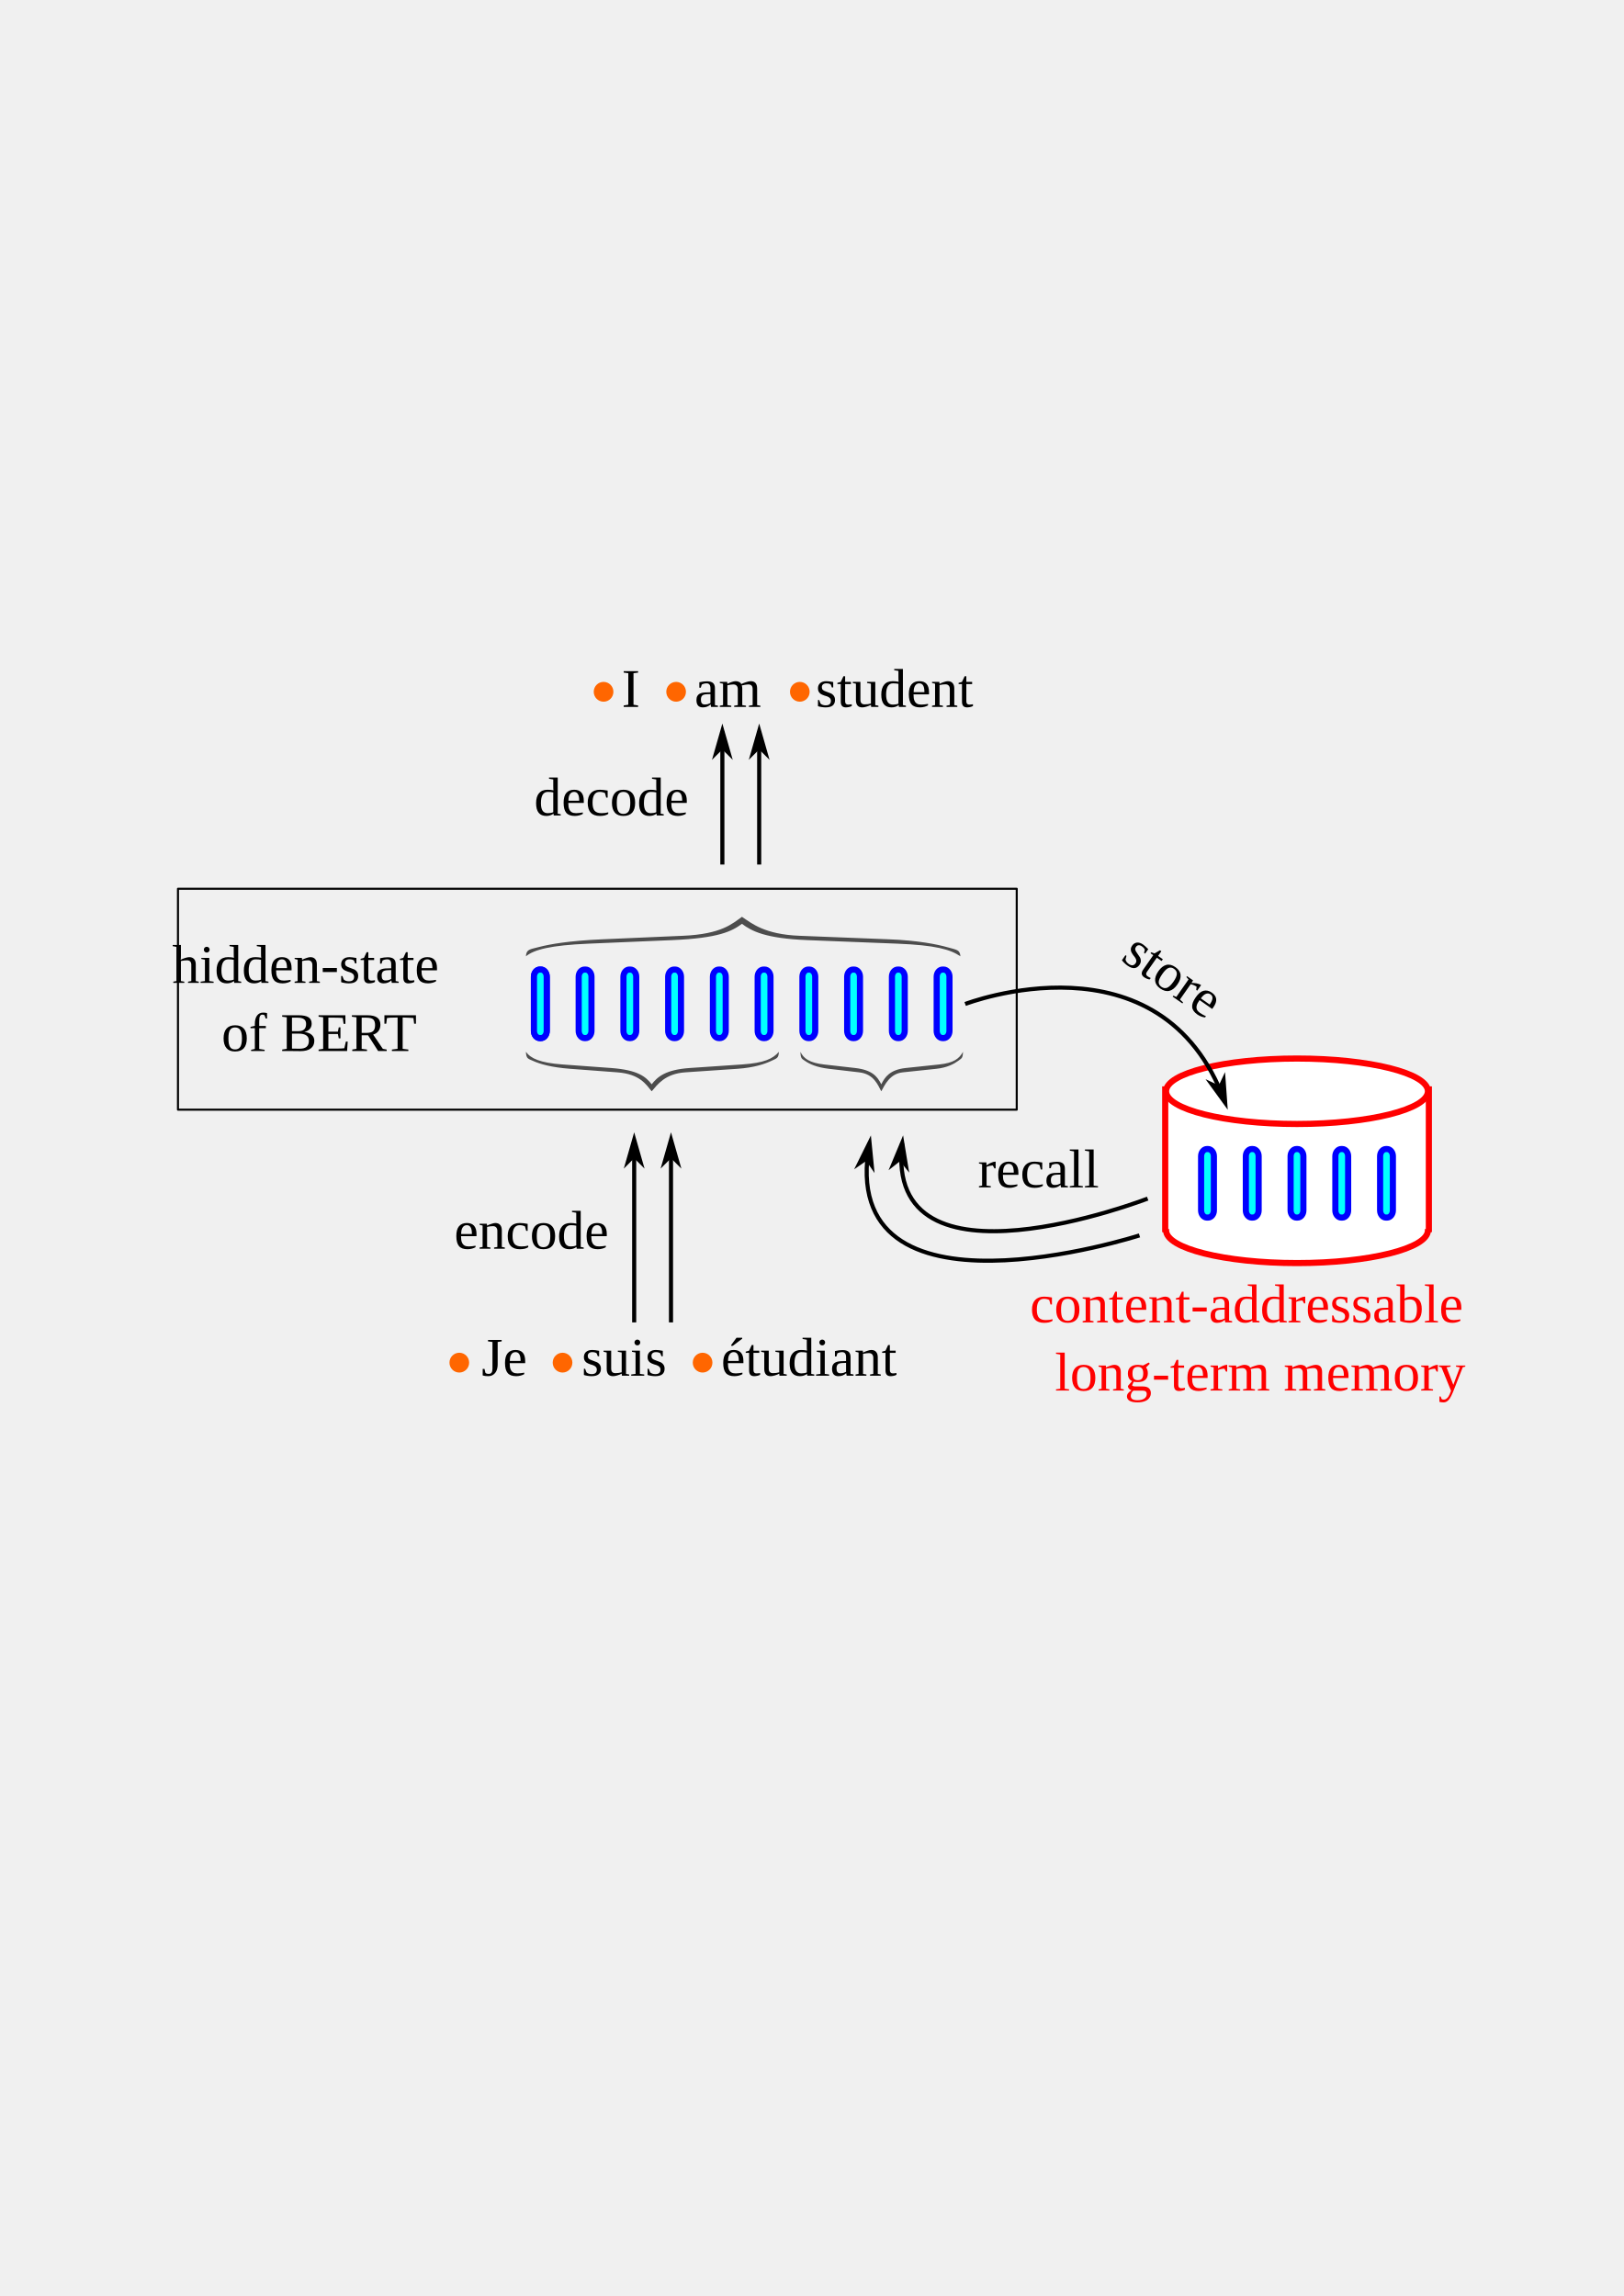
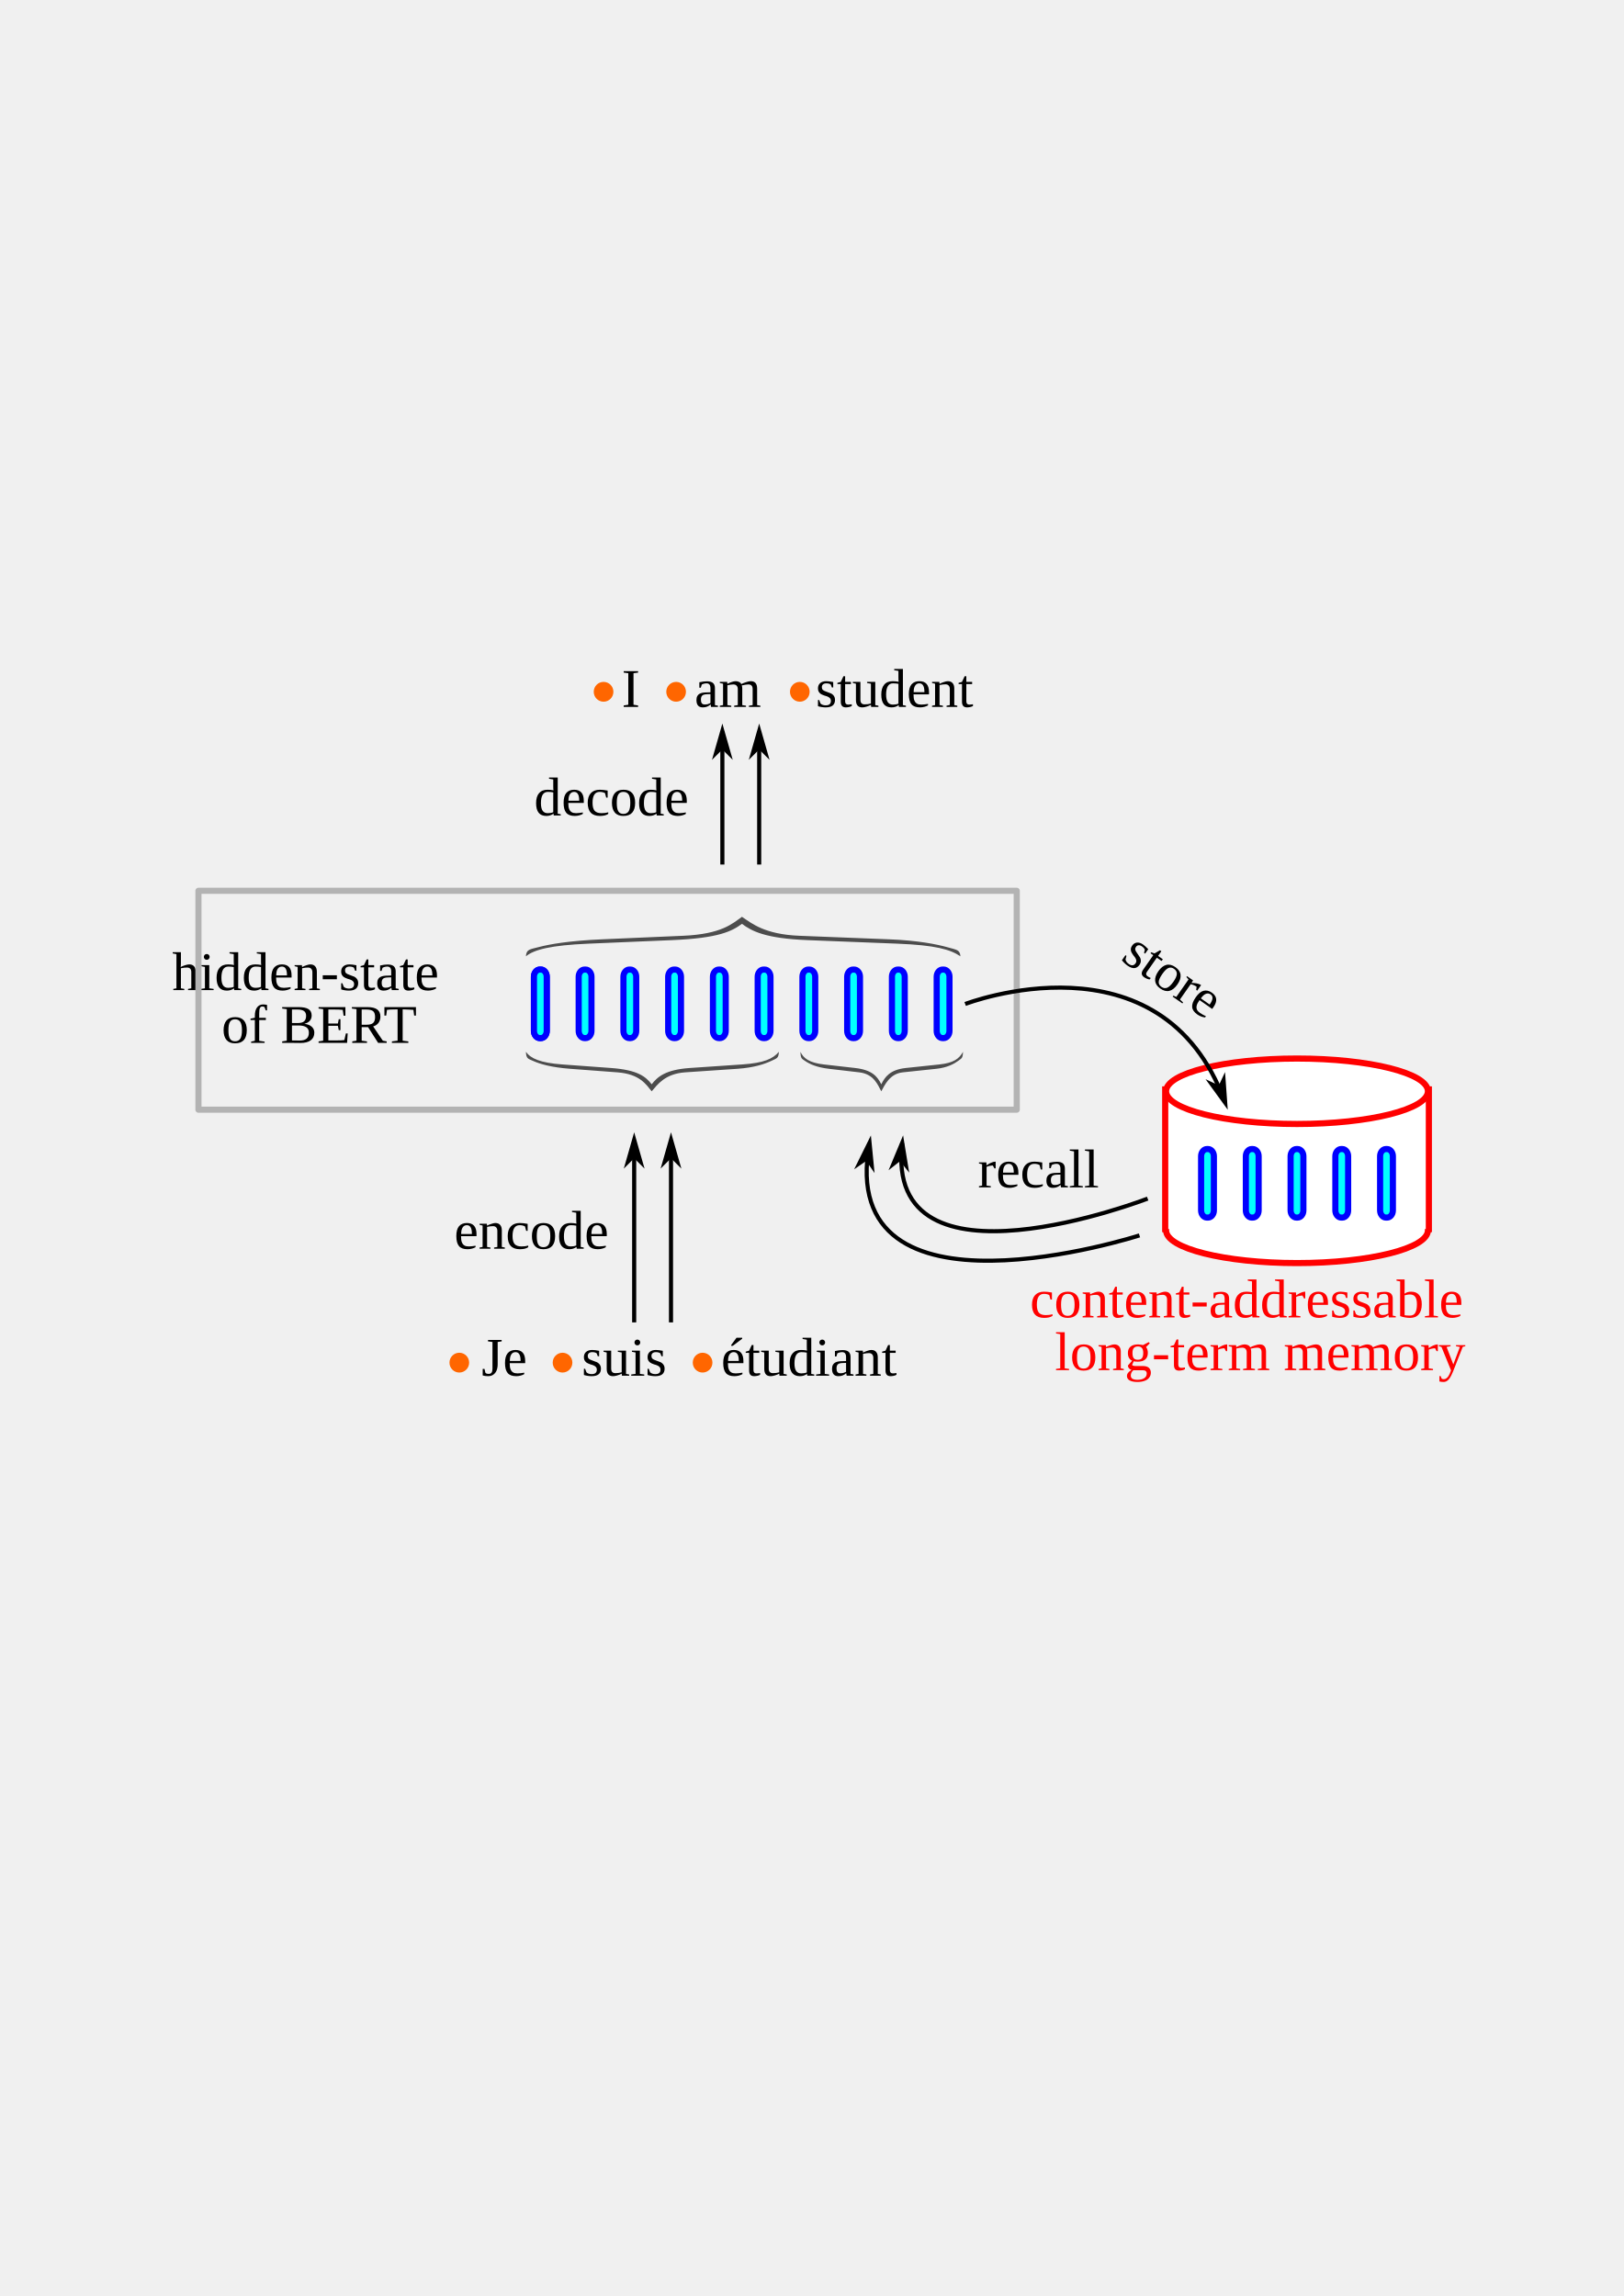
<svg xmlns="http://www.w3.org/2000/svg" xmlns:xlink="http://www.w3.org/1999/xlink" width="210mm" height="297mm" viewBox="0 0 210 297" version="1.1" id="svg8">
  <defs id="defs2">
    <marker orient="auto" refY="0" refX="0" id="Arrow2Send" style="overflow:visible">
      <path id="path3909" style="fill-rule:evenodd;stroke-width:0.625;stroke-linejoin:round" d="M 8.719,4.034 -2.207,0.016 8.719,-4.002 c -1.745,2.372 -1.735,5.617 -6e-7,8.035 z" transform="matrix(-0.3,0,0,-0.3,0.69,0)" />
    </marker>
    <marker orient="auto" refY="0" refX="0" id="Arrow1Lend" style="overflow:visible">
      <path id="path3879" d="M 0,0 5,-5 -12.5,0 5,5 0,0 z" style="fill-rule:evenodd;stroke:#000000;stroke-width:1pt" transform="matrix(-0.8,0,0,-0.8,-10,0)" />
    </marker>
    <marker orient="auto" refY="0" refX="0" id="Arrow2Lend" style="overflow:visible">
      <path id="path3897" style="fill-rule:evenodd;stroke-width:0.625;stroke-linejoin:round" d="M 8.719,4.034 -2.207,0.016 8.719,-4.002 c -1.745,2.372 -1.735,5.617 -6e-7,8.035 z" transform="matrix(-1.1,0,0,-1.1,-1.1,0)" />
    </marker>
    <marker orient="auto" refY="0" refX="0" id="Arrow2Mend" style="overflow:visible">
      <path id="path3903" style="fill-rule:evenodd;stroke-width:0.625;stroke-linejoin:round" d="M 8.719,4.034 -2.207,0.016 8.719,-4.002 c -1.745,2.372 -1.735,5.617 -6e-7,8.035 z" transform="scale(-0.6,-0.6)" />
    </marker>
    <marker orient="auto" refY="0" refX="0" id="Arrow1Mend" style="overflow:visible">
      <path id="path3885" d="M 0,0 5,-5 -12.5,0 5,5 0,0 z" style="fill-rule:evenodd;stroke:#000000;stroke-width:1pt" transform="matrix(-0.4,0,0,-0.4,-4,0)" />
    </marker>
    <marker orient="auto" refY="0" refX="0" id="Arrow2Lend-2" style="overflow:visible">
      <path id="path3897-9" style="fill-rule:evenodd;stroke-width:0.625;stroke-linejoin:round" d="M 8.719,4.034 -2.207,0.016 8.719,-4.002 c -1.745,2.372 -1.735,5.617 -6e-7,8.035 z" transform="matrix(-1.1,0,0,-1.1,-1.1,0)" />
    </marker>
    <marker orient="auto" refY="0" refX="0" id="Arrow2Lend-1" style="overflow:visible">
      <path id="path3897-94" style="fill-rule:evenodd;stroke-width:0.625;stroke-linejoin:round" d="M 8.719,4.034 -2.207,0.016 8.719,-4.002 c -1.745,2.372 -1.735,5.617 -6e-7,8.035 z" transform="matrix(-1.1,0,0,-1.1,-1.1,0)" />
    </marker>
    <marker orient="auto" refY="0" refX="0" id="Arrow2Lend-8" style="overflow:visible">
      <path id="path3897-4" style="fill-rule:evenodd;stroke-width:0.625;stroke-linejoin:round" d="M 8.719,4.034 -2.207,0.016 8.719,-4.002 c -1.745,2.372 -1.735,5.617 -6e-7,8.035 z" transform="matrix(-1.1,0,0,-1.1,-1.1,0)" />
    </marker>
    <marker orient="auto" refY="0" refX="0" id="Arrow2Lend-0" style="overflow:visible">
      <path id="path3897-3" style="fill-rule:evenodd;stroke-width:0.625;stroke-linejoin:round" d="M 8.719,4.034 -2.207,0.016 8.719,-4.002 c -1.745,2.372 -1.735,5.617 -6e-7,8.035 z" transform="matrix(-1.1,0,0,-1.1,-1.1,0)" />
    </marker>
    <marker orient="auto" refY="0" refX="0" id="Arrow2Lend-10" style="overflow:visible">
      <path id="path3897-6" style="fill-rule:evenodd;stroke-width:0.625;stroke-linejoin:round" d="M 8.719,4.034 -2.207,0.016 8.719,-4.002 c -1.745,2.372 -1.735,5.617 -6e-7,8.035 z" transform="matrix(-1.1,0,0,-1.1,-1.1,0)" />
    </marker>
    <marker orient="auto" refY="0" refX="0" id="Arrow2Lend-06" style="overflow:visible">
      <path id="path3897-1" style="fill-rule:evenodd;stroke-width:0.625;stroke-linejoin:round" d="M 8.719,4.034 -2.207,0.016 8.719,-4.002 c -1.745,2.372 -1.735,5.617 -6e-7,8.035 z" transform="matrix(-1.1,0,0,-1.1,-1.1,0)" />
    </marker>
    <marker orient="auto" refY="0" refX="0" id="Arrow2Lend-4" style="overflow:visible">
      <path id="path3897-7" style="fill-rule:evenodd;stroke-width:0.625;stroke-linejoin:round" d="M 8.719,4.034 -2.207,0.016 8.719,-4.002 c -1.745,2.372 -1.735,5.617 -6e-7,8.035 z" transform="matrix(-1.1,0,0,-1.1,-1.1,0)" />
    </marker>
    <marker orient="auto" refY="0" refX="0" id="Arrow2MendS" style="overflow:visible">
      <path id="path7051" style="fill:#0000ff;fill-rule:evenodd;stroke:#0000ff;stroke-width:0.625;stroke-linejoin:round" d="M 8.719,4.034 -2.207,0.016 8.719,-4.002 c -1.745,2.372 -1.735,5.617 -6e-7,8.035 z" transform="scale(-0.6,-0.6)" />
    </marker>
    <marker orient="auto" refY="0" refX="0" id="Arrow2MendSG" style="overflow:visible">
      <path id="path7329" style="fill:#ff0000;fill-rule:evenodd;stroke:#ff0000;stroke-width:0.625;stroke-linejoin:round" d="M 8.719,4.034 -2.207,0.016 8.719,-4.002 c -1.745,2.372 -1.735,5.617 -6e-7,8.035 z" transform="scale(-0.6,-0.6)" />
    </marker>
    <marker orient="auto" refY="0" refX="0" id="Arrow2MendSGT" style="overflow:visible">
      <path id="path4633" style="fill:#000000;fill-rule:evenodd;stroke:#000000;stroke-width:0.625;stroke-linejoin:round" d="M 8.719,4.034 -2.207,0.016 8.719,-4.002 c -1.745,2.372 -1.735,5.617 -6e-7,8.035 z" transform="scale(-0.6,-0.6)" />
    </marker>
    <marker orient="auto" refY="0" refX="0" id="Arrow1Mend-2" style="overflow:visible">
      <path id="path3885-9" d="M 0,0 5,-5 -12.5,0 5,5 Z" style="fill-rule:evenodd;stroke:#000000;stroke-width:1pt" transform="matrix(-0.4,0,0,-0.4,-4,0)" />
    </marker>
    <marker orient="auto" refY="0" refX="0" id="marker1307" style="overflow:visible">
      <path id="path1305" d="M 0,0 5,-5 -12.5,0 5,5 Z" style="fill-rule:evenodd;stroke:#000000;stroke-width:1pt" transform="matrix(-0.4,0,0,-0.4,-4,0)" />
    </marker>
    <marker orient="auto" refY="0" refX="0" id="Arrow2Send-2" style="overflow:visible">
      <path id="path3909-9" style="fill-rule:evenodd;stroke-width:0.625;stroke-linejoin:round" d="M 8.719,4.034 -2.207,0.016 8.719,-4.002 c -1.745,2.372 -1.735,5.617 -6e-7,8.035 z" transform="matrix(-0.3,0,0,-0.3,0.69,0)" />
    </marker>
    <marker orient="auto" refY="0" refX="0" id="Arrow1Lend-1" style="overflow:visible">
      <path id="path3879-2" d="M 0,0 5,-5 -12.5,0 5,5 0,0 z" style="fill-rule:evenodd;stroke:#000000;stroke-width:1pt" transform="matrix(-0.8,0,0,-0.8,-10,0)" />
    </marker>
    <marker orient="auto" refY="0" refX="0" id="Arrow2Lend-7" style="overflow:visible">
      <path id="path3897-0" style="fill-rule:evenodd;stroke-width:0.625;stroke-linejoin:round" d="M 8.719,4.034 -2.207,0.016 8.719,-4.002 c -1.745,2.372 -1.735,5.617 -6e-7,8.035 z" transform="matrix(-1.1,0,0,-1.1,-1.1,0)" />
    </marker>
    <marker orient="auto" refY="0" refX="0" id="Arrow2Mend-9" style="overflow:visible">
      <path id="path3903-3" style="fill-rule:evenodd;stroke-width:0.625;stroke-linejoin:round" d="M 8.719,4.034 -2.207,0.016 8.719,-4.002 c -1.745,2.372 -1.735,5.617 -6e-7,8.035 z" transform="scale(-0.6,-0.6)" />
    </marker>
    <marker orient="auto" refY="0" refX="0" id="Arrow1Mend-6" style="overflow:visible">
      <path id="path3885-0" d="M 0,0 5,-5 -12.5,0 5,5 0,0 z" style="fill-rule:evenodd;stroke:#000000;stroke-width:1pt" transform="matrix(-0.4,0,0,-0.4,-4,0)" />
    </marker>
    <marker orient="auto" refY="0" refX="0" id="Arrow2Lend-2-6" style="overflow:visible">
      <path id="path3897-9-2" style="fill-rule:evenodd;stroke-width:0.625;stroke-linejoin:round" d="M 8.719,4.034 -2.207,0.016 8.719,-4.002 c -1.745,2.372 -1.735,5.617 -6e-7,8.035 z" transform="matrix(-1.1,0,0,-1.1,-1.1,0)" />
    </marker>
    <marker orient="auto" refY="0" refX="0" id="Arrow2Lend-1-6" style="overflow:visible">
      <path id="path3897-94-1" style="fill-rule:evenodd;stroke-width:0.625;stroke-linejoin:round" d="M 8.719,4.034 -2.207,0.016 8.719,-4.002 c -1.745,2.372 -1.735,5.617 -6e-7,8.035 z" transform="matrix(-1.1,0,0,-1.1,-1.1,0)" />
    </marker>
    <marker orient="auto" refY="0" refX="0" id="Arrow2Lend-8-8" style="overflow:visible">
      <path id="path3897-4-7" style="fill-rule:evenodd;stroke-width:0.625;stroke-linejoin:round" d="M 8.719,4.034 -2.207,0.016 8.719,-4.002 c -1.745,2.372 -1.735,5.617 -6e-7,8.035 z" transform="matrix(-1.1,0,0,-1.1,-1.1,0)" />
    </marker>
    <marker orient="auto" refY="0" refX="0" id="Arrow2Lend-0-9" style="overflow:visible">
      <path id="path3897-3-2" style="fill-rule:evenodd;stroke-width:0.625;stroke-linejoin:round" d="M 8.719,4.034 -2.207,0.016 8.719,-4.002 c -1.745,2.372 -1.735,5.617 -6e-7,8.035 z" transform="matrix(-1.1,0,0,-1.1,-1.1,0)" />
    </marker>
    <marker orient="auto" refY="0" refX="0" id="Arrow2Lend-10-0" style="overflow:visible">
      <path id="path3897-6-2" style="fill-rule:evenodd;stroke-width:0.625;stroke-linejoin:round" d="M 8.719,4.034 -2.207,0.016 8.719,-4.002 c -1.745,2.372 -1.735,5.617 -6e-7,8.035 z" transform="matrix(-1.1,0,0,-1.1,-1.1,0)" />
    </marker>
    <marker orient="auto" refY="0" refX="0" id="Arrow2Lend-06-3" style="overflow:visible">
      <path id="path3897-1-7" style="fill-rule:evenodd;stroke-width:0.625;stroke-linejoin:round" d="M 8.719,4.034 -2.207,0.016 8.719,-4.002 c -1.745,2.372 -1.735,5.617 -6e-7,8.035 z" transform="matrix(-1.1,0,0,-1.1,-1.1,0)" />
    </marker>
    <marker orient="auto" refY="0" refX="0" id="Arrow2Lend-4-5" style="overflow:visible">
      <path id="path3897-7-9" style="fill-rule:evenodd;stroke-width:0.625;stroke-linejoin:round" d="M 8.719,4.034 -2.207,0.016 8.719,-4.002 c -1.745,2.372 -1.735,5.617 -6e-7,8.035 z" transform="matrix(-1.1,0,0,-1.1,-1.1,0)" />
    </marker>
    <marker orient="auto" refY="0" refX="0" id="Arrow2MendS-2" style="overflow:visible">
      <path id="path7051-2" style="fill:#0000ff;fill-rule:evenodd;stroke:#0000ff;stroke-width:0.625;stroke-linejoin:round" d="M 8.719,4.034 -2.207,0.016 8.719,-4.002 c -1.745,2.372 -1.735,5.617 -6e-7,8.035 z" transform="scale(-0.6,-0.6)" />
    </marker>
    <marker orient="auto" refY="0" refX="0" id="Arrow2MendSG-8" style="overflow:visible">
      <path id="path7329-9" style="fill:#ff0000;fill-rule:evenodd;stroke:#ff0000;stroke-width:0.625;stroke-linejoin:round" d="M 8.719,4.034 -2.207,0.016 8.719,-4.002 c -1.745,2.372 -1.735,5.617 -6e-7,8.035 z" transform="scale(-0.6,-0.6)" />
    </marker>
    <marker orient="auto" refY="0" refX="0" id="Arrow2MendSGT-7" style="overflow:visible">
      <path id="path4633-3" style="fill:#000000;fill-rule:evenodd;stroke:#000000;stroke-width:0.625;stroke-linejoin:round" d="M 8.719,4.034 -2.207,0.016 8.719,-4.002 c -1.745,2.372 -1.735,5.617 -6e-7,8.035 z" transform="scale(-0.6,-0.6)" />
    </marker>
    <marker orient="auto" refY="0" refX="0" id="Arrow1Mend-7" style="overflow:visible">
      <path id="path3885-8" d="M 0,0 5,-5 -12.5,0 5,5 Z" style="fill-rule:evenodd;stroke:#000000;stroke-width:1pt" transform="matrix(-0.4,0,0,-0.4,-4,0)" />
    </marker>
    <marker orient="auto" refY="0" refX="0" id="Arrow1Mend-5" style="overflow:visible">
      <path id="path3885-03" d="M 0,0 5,-5 -12.5,0 5,5 Z" style="fill-rule:evenodd;stroke:#000000;stroke-width:1pt" transform="matrix(-0.4,0,0,-0.4,-4,0)" />
    </marker>
    <marker orient="auto" refY="0" refX="0" id="Arrow1Mend-7-0" style="overflow:visible">
      <path id="path3885-8-6" d="M 0,0 5,-5 -12.5,0 5,5 Z" style="fill-rule:evenodd;stroke:#000000;stroke-width:1pt" transform="matrix(-0.4,0,0,-0.4,-4,0)" />
    </marker>
    <marker orient="auto" refY="0" refX="0" id="Arrow1Mend-7-0-2" style="overflow:visible">
      <path id="path3885-8-6-0" d="M 0,0 5,-5 -12.5,0 5,5 Z" style="fill-rule:evenodd;stroke:#000000;stroke-width:1pt" transform="matrix(-0.4,0,0,-0.4,-4,0)" />
    </marker>
  </defs>
  <g id="layer1">
    <ellipse style="opacity:1;vector-effect:none;fill:#ffffff;fill-opacity:1;stroke:#ff0000;stroke-width:0.794;stroke-linecap:round;stroke-linejoin:round;stroke-miterlimit:4;stroke-dasharray:none;stroke-dashoffset:0;stroke-opacity:1;paint-order:normal" id="path10-7" cx="167.746" cy="159.152" rx="16.933" ry="4.233" />
    <path style="opacity:1;vector-effect:none;fill:#ffffff;fill-opacity:1;stroke:#ff0000;stroke-width:0.794;stroke-linecap:square;stroke-linejoin:miter;stroke-miterlimit:4;stroke-dasharray:none;stroke-dashoffset:0;stroke-opacity:1;paint-order:normal" d="m 150.701,158.992 v -18.069 h 34.099 v 18.069" id="rect12" />
    <ellipse style="opacity:1;vector-effect:none;fill:#ffffff;fill-opacity:1;stroke:#ff0000;stroke-width:0.794;stroke-linecap:round;stroke-linejoin:round;stroke-miterlimit:4;stroke-dasharray:none;stroke-dashoffset:0;stroke-opacity:1;paint-order:normal" id="path10" cx="167.746" cy="141.16" rx="16.933" ry="4.233" />
-     <text xml:space="preserve" style="font-style:normal;font-variant:normal;font-weight:normal;font-stretch:normal;font-size:7.056px;line-height:1.25;font-family:'Times New Roman';-inkscape-font-specification:'Times New Roman, Normal';font-variant-ligatures:normal;font-variant-caps:normal;font-variant-numeric:normal;font-feature-settings:normal;text-align:start;letter-spacing:0px;word-spacing:0px;writing-mode:lr-tb;text-anchor:start;fill:#ff0000;fill-opacity:1;stroke:none;stroke-width:0.265;" x="167.397" y="171.058" id="text868">
-       <tspan x="167.397" y="171.058" style="text-align:center;text-anchor:middle;stroke-width:0.265;fill:#ff0000;" id="tspan870">content-addressable</tspan>
-       <tspan x="167.397" y="179.878" style="text-align:center;text-anchor:middle;stroke-width:0.265;fill:#ff0000;" id="tspan874">long-term memory</tspan>
+     <text xml:space="preserve" style="font-style:normal;font-variant:normal;font-weight:normal;font-stretch:normal;font-size:7.056px;line-height:1.25;font-family:'Times New Roman';-inkscape-font-specification:'Times New Roman, Normal';font-variant-ligatures:normal;font-variant-caps:normal;font-variant-numeric:normal;font-feature-settings:normal;text-align:start;letter-spacing:0px;word-spacing:0px;writing-mode:lr-tb;text-anchor:start;fill:#ff0000;fill-opacity:1;stroke:none;stroke-width:0.265" x="167.397" y="168.413" id="text868">
+       <tspan x="167.397" y="168.413" style="text-align:center;text-anchor:middle;fill:#ff0000;stroke-width:0.265" id="tspan870" dy="2">content-addressable</tspan>
+       <tspan x="167.397" y="177.232" style="text-align:center;text-anchor:middle;fill:#ff0000;stroke-width:0.265" id="tspan874">long-term memory</tspan>
    </text>
    <rect rx="0.761" ry="0.926" y="125.418" x="69.056" height="8.864" width="1.654" id="use950" style="opacity:1;vector-effect:none;fill:#00ffff;fill-opacity:0.989;stroke:#0000ff;stroke-width:0.794;stroke-linecap:round;stroke-linejoin:round;stroke-miterlimit:4;stroke-dasharray:none;stroke-dashoffset:0;stroke-opacity:1;paint-order:normal;font-variant-east_asian:normal" />
-     <text xml:space="preserve" style="font-style:normal;font-variant:normal;font-weight:normal;font-stretch:normal;font-size:7.056px;line-height:1.25;font-family:'Times New Roman';-inkscape-font-specification:'Times New Roman, Normal';font-variant-ligatures:normal;font-variant-caps:normal;font-variant-numeric:normal;font-feature-settings:normal;text-align:start;letter-spacing:0px;word-spacing:0px;writing-mode:lr-tb;text-anchor:start;fill:#000000;fill-opacity:1;stroke:none;stroke-width:0.265" x="45.687" y="127.137" id="text966">
-       <tspan id="tspan964" x="45.687" y="127.137" style="text-align:center;text-anchor:middle;stroke-width:0.265">hidden-state</tspan>
-       <tspan x="45.687" y="135.957" style="text-align:center;text-anchor:middle;stroke-width:0.265" id="tspan968">of BERT</tspan>
+     <text xml:space="preserve" style="font-style:normal;font-variant:normal;font-weight:normal;font-stretch:normal;font-size:7.056px;line-height:1.25;font-family:'Times New Roman';-inkscape-font-specification:'Times New Roman, Normal';font-variant-ligatures:normal;font-variant-caps:normal;font-variant-numeric:normal;font-feature-settings:normal;text-align:start;letter-spacing:0px;word-spacing:0px;writing-mode:lr-tb;text-anchor:start;fill:#000000;fill-opacity:1;stroke:none;stroke-width:0.265" x="45.687" y="126.079" id="text966">
+       <tspan id="tspan964" x="45.687" y="126.079" style="text-align:center;text-anchor:middle;stroke-width:0.265" dy="2">hidden-state</tspan>
+       <tspan x="45.687" y="134.899" style="text-align:center;text-anchor:middle;stroke-width:0.265" id="tspan968">of BERT</tspan>
    </text>
    <path style="fill:none;stroke:#000000;stroke-width:0.529;stroke-linecap:butt;stroke-linejoin:miter;stroke-miterlimit:4;stroke-dasharray:none;stroke-opacity:1;marker-end:url(#Arrow1Mend)" d="M 82.021,171.058 V 147.51" id="path1259" />
    <path style="fill:none;stroke:#000000;stroke-width:0.529;stroke-linecap:butt;stroke-linejoin:miter;stroke-miterlimit:4;stroke-dasharray:none;stroke-opacity:1;marker-end:url(#Arrow1Mend)" d="M 86.783,171.058 V 147.51" id="path1259-6" />
    <text xml:space="preserve" style="font-style:normal;font-variant:normal;font-weight:normal;font-stretch:normal;font-size:7.056px;line-height:1.25;font-family:'Times New Roman';-inkscape-font-specification:'Times New Roman, Normal';font-variant-ligatures:normal;font-variant-caps:normal;font-variant-numeric:normal;font-feature-settings:normal;text-align:start;letter-spacing:0px;word-spacing:0px;writing-mode:lr-tb;text-anchor:start;fill:#000000;fill-opacity:1;stroke:none;stroke-width:0.265" x="58.738" y="161.533" id="text1293">
      <tspan id="tspan1291" x="58.738" y="161.533" style="stroke-width:0.265">encode</tspan>
    </text>
    <path style="fill:none;stroke:#000000;stroke-width:0.529;stroke-linecap:butt;stroke-linejoin:miter;stroke-miterlimit:4;stroke-dasharray:none;stroke-opacity:1;marker-end:url(#Arrow1Mend-2)" d="M 93.426,111.832 V 94.635" id="path1259-3" />
    <path style="fill:none;stroke:#000000;stroke-width:0.529;stroke-linecap:butt;stroke-linejoin:miter;stroke-miterlimit:4;stroke-dasharray:none;stroke-opacity:1;marker-end:url(#Arrow1Mend-2)" d="M 98.188,111.832 V 94.635" id="path1259-6-6" />
    <text xml:space="preserve" style="font-style:normal;font-variant:normal;font-weight:normal;font-stretch:normal;font-size:7.056px;line-height:1.25;font-family:'Times New Roman';-inkscape-font-specification:'Times New Roman, Normal';font-variant-ligatures:normal;font-variant-caps:normal;font-variant-numeric:normal;font-feature-settings:normal;text-align:start;letter-spacing:0px;word-spacing:0px;writing-mode:lr-tb;text-anchor:start;fill:#000000;fill-opacity:1;stroke:none;stroke-width:0.265" x="69.084" y="105.482" id="text1293-0">
      <tspan id="tspan1291-6" x="69.084" y="105.482" style="stroke-width:0.265">decode</tspan>
    </text>
-     <rect style="opacity:1;vector-effect:none;fill:#552200;fill-opacity:0;stroke:#030303;stroke-width:0.265;stroke-linecap:round;stroke-linejoin:round;stroke-miterlimit:4;stroke-dasharray:none;stroke-dashoffset:0;stroke-opacity:1;paint-order:stroke fill markers" id="rect217" width="108.479" height="28.575" x="23.019" y="114.967" ry="10.319" rx="0" />
+     <rect style="opacity:1;vector-effect:none;fill:#552200;fill-opacity:0;stroke:#b3b3b3;stroke-width:0.794;stroke-linecap:round;stroke-linejoin:round;stroke-miterlimit:4;stroke-dasharray:none;stroke-dashoffset:0;stroke-opacity:1;paint-order:stroke fill markers" id="rect217" width="105.833" height="28.31" x="25.665" y="115.231" ry="10.319" rx="0" />
    <use x="0" y="0" xlink:href="#use950" id="use1128" style="font-variant-east_asian:normal;opacity:1;vector-effect:none;fill:#00ffff;fill-opacity:0.989;stroke:#0000ff;stroke-width:0.794;stroke-linecap:round;stroke-linejoin:round;stroke-miterlimit:4;stroke-dasharray:none;stroke-dashoffset:0;stroke-opacity:1;paint-order:normal" />
    <use x="0" y="0" xlink:href="#use950" transform="translate(5.787753)" id="use1130" style="font-variant-east_asian:normal;opacity:1;vector-effect:none;fill:#00ffff;fill-opacity:0.989;stroke:#0000ff;stroke-width:0.794;stroke-linecap:round;stroke-linejoin:round;stroke-miterlimit:4;stroke-dasharray:none;stroke-dashoffset:0;stroke-opacity:1;paint-order:normal" />
    <use x="0" y="0" xlink:href="#use950" transform="translate(11.57551)" id="use1132" style="font-variant-east_asian:normal;opacity:1;vector-effect:none;fill:#00ffff;fill-opacity:0.989;stroke:#0000ff;stroke-width:0.794;stroke-linecap:round;stroke-linejoin:round;stroke-miterlimit:4;stroke-dasharray:none;stroke-dashoffset:0;stroke-opacity:1;paint-order:normal" />
    <use x="0" y="0" xlink:href="#use950" transform="translate(17.36326)" id="use1134" style="font-variant-east_asian:normal;opacity:1;vector-effect:none;fill:#00ffff;fill-opacity:0.989;stroke:#0000ff;stroke-width:0.794;stroke-linecap:round;stroke-linejoin:round;stroke-miterlimit:4;stroke-dasharray:none;stroke-dashoffset:0;stroke-opacity:1;paint-order:normal" />
    <use x="0" y="0" xlink:href="#use950" transform="translate(23.15101)" id="use1136" style="font-variant-east_asian:normal;opacity:1;vector-effect:none;fill:#00ffff;fill-opacity:0.989;stroke:#0000ff;stroke-width:0.794;stroke-linecap:round;stroke-linejoin:round;stroke-miterlimit:4;stroke-dasharray:none;stroke-dashoffset:0;stroke-opacity:1;paint-order:normal" />
    <use x="0" y="0" xlink:href="#use950" transform="translate(28.93877)" id="use1138" style="font-variant-east_asian:normal;opacity:1;vector-effect:none;fill:#00ffff;fill-opacity:0.989;stroke:#0000ff;stroke-width:0.794;stroke-linecap:round;stroke-linejoin:round;stroke-miterlimit:4;stroke-dasharray:none;stroke-dashoffset:0;stroke-opacity:1;paint-order:normal" />
    <use x="0" y="0" xlink:href="#use950" transform="translate(34.72652)" id="use1140" style="font-variant-east_asian:normal;opacity:1;vector-effect:none;fill:#00ffff;fill-opacity:0.989;stroke:#0000ff;stroke-width:0.794;stroke-linecap:round;stroke-linejoin:round;stroke-miterlimit:4;stroke-dasharray:none;stroke-dashoffset:0;stroke-opacity:1;paint-order:normal" />
    <use x="0" y="0" xlink:href="#use950" transform="translate(40.51427)" id="use1142" style="font-variant-east_asian:normal;opacity:1;vector-effect:none;fill:#00ffff;fill-opacity:0.989;stroke:#0000ff;stroke-width:0.794;stroke-linecap:round;stroke-linejoin:round;stroke-miterlimit:4;stroke-dasharray:none;stroke-dashoffset:0;stroke-opacity:1;paint-order:normal" />
    <use x="0" y="0" xlink:href="#use950" transform="translate(46.30203)" id="use1144" style="font-variant-east_asian:normal;opacity:1;vector-effect:none;fill:#00ffff;fill-opacity:0.989;stroke:#0000ff;stroke-width:0.794;stroke-linecap:round;stroke-linejoin:round;stroke-miterlimit:4;stroke-dasharray:none;stroke-dashoffset:0;stroke-opacity:1;paint-order:normal" />
    <use x="0" y="0" xlink:href="#use950" transform="translate(52.08978)" id="use1146" style="font-variant-east_asian:normal;opacity:1;vector-effect:none;fill:#00ffff;fill-opacity:0.989;stroke:#0000ff;stroke-width:0.794;stroke-linecap:round;stroke-linejoin:round;stroke-miterlimit:4;stroke-dasharray:none;stroke-dashoffset:0;stroke-opacity:1;paint-order:normal" />
    <g id="g1195" transform="translate(12.7,19.05)">
      <use height="100%" width="100%" id="use1138-6" transform="translate(73.58726,4.167181)" xlink:href="#use950" y="0" x="0" />
      <use height="100%" width="100%" id="use1140-7" transform="translate(79.37501,4.167181)" xlink:href="#use950" y="0" x="0" />
      <use height="100%" width="100%" id="use1142-5" transform="translate(85.16277,4.167181)" xlink:href="#use950" y="0" x="0" />
      <use height="100%" width="100%" id="use1144-3" transform="translate(90.95052,4.167181)" xlink:href="#use950" y="0" x="0" />
      <use height="100%" width="100%" id="use1146-5" transform="translate(96.73827,4.167181)" xlink:href="#use950" y="0" x="0" />
    </g>
    <g transform="matrix(0,0.2645833,-0.1692484,0,137.2469,-0.2818173)" id="layer1-6">
      <g transform="matrix(-0.2063492,0,0,0.7226511,552.3949,120.6701)" style="font-style:normal;font-variant:normal;font-weight:normal;font-stretch:normal;font-size:64px;line-height:125%;font-family:'Latin Modern Math';-inkscape-font-specification:'Latin Modern Math';text-align:center;letter-spacing:0px;word-spacing:0px;writing-mode:lr-tb;text-anchor:middle;fill:#4d4d4d;fill-opacity:1;stroke:none" id="flowRoot6939">
        <path d="m 179.756,399.029 c -15.838,-5.047 -26.111,-15.156 -29.939,-38.594 l -8.388,-51.36 c -4.7,-28.778 -20.931,-36.813 -38.587,-43.047 17.136,-5.938 34.62,-14.265 38.587,-40.375 l 8.388,-55.219 c 3.561,-23.44 13.581,-32.657 29.939,-38.891 -15.838,0.297 -15.239,2.375 -21.211,7.719 -7.27,6.828 -16.284,18.12 -19.034,36.219 l -8.388,55.219 c -3.245,21.363 -29.579,29.391 -44.898,35.329 16.098,5.938 40.906,12.485 44.898,36.219 l 8.388,49.876 c 3.443,20.47 11.504,32.063 18.255,38.891 5.712,5.641 5.113,7.719 21.99,8.016" style="font-size:300px;font-family:'TeX Gyre Pagella';-inkscape-font-specification:'TeX Gyre Pagella';fill:#4d4d4d;stroke:none" id="path7003" />
      </g>
    </g>
    <g transform="matrix(0,0.2645833,-0.1087568,0,148.0098,-0.2818185)" id="layer1-6-1">
      <g transform="matrix(-0.2063492,0,0,0.7226511,552.3949,120.6701)" style="font-style:normal;font-variant:normal;font-weight:normal;font-stretch:normal;font-size:64px;line-height:125%;font-family:'Latin Modern Math';-inkscape-font-specification:'Latin Modern Math';text-align:center;letter-spacing:0px;word-spacing:0px;writing-mode:lr-tb;text-anchor:middle;fill:#4d4d4d;fill-opacity:1;stroke:none" id="flowRoot6939-2">
        <path d="m 179.756,399.029 c -15.838,-5.047 -26.111,-15.156 -29.939,-38.594 l -8.388,-51.36 c -4.7,-28.778 -20.931,-36.813 -38.587,-43.047 17.136,-5.938 34.62,-14.265 38.587,-40.375 l 8.388,-55.219 c 3.561,-23.44 13.581,-32.657 29.939,-38.891 -15.838,0.297 -15.239,2.375 -21.211,7.719 -7.27,6.828 -16.284,18.12 -19.034,36.219 l -8.388,55.219 c -3.245,21.363 -29.579,29.391 -44.898,35.329 16.098,5.938 40.906,12.485 44.898,36.219 l 8.388,49.876 c 3.443,20.47 11.504,32.063 18.255,38.891 5.712,5.641 5.113,7.719 21.99,8.016" style="font-size:300px;font-family:'TeX Gyre Pagella';-inkscape-font-specification:'TeX Gyre Pagella';fill:#4d4d4d;stroke:none" id="path7003-9" />
      </g>
    </g>
    <g transform="matrix(0,-0.2645833,-0.2907157,0,186.9305,260.0429)" id="layer1-6-3">
      <g transform="matrix(-0.2063492,0,0,0.7226511,552.3949,120.6701)" style="font-style:normal;font-variant:normal;font-weight:normal;font-stretch:normal;font-size:64px;line-height:125%;font-family:'Latin Modern Math';-inkscape-font-specification:'Latin Modern Math';text-align:center;letter-spacing:0px;word-spacing:0px;writing-mode:lr-tb;text-anchor:middle;fill:#4d4d4d;fill-opacity:1;stroke:none" id="flowRoot6939-1">
        <path d="m 179.756,399.029 c -15.838,-5.047 -26.111,-15.156 -29.939,-38.594 l -8.388,-51.36 c -4.7,-28.778 -20.931,-36.813 -38.587,-43.047 17.136,-5.938 34.62,-14.265 38.587,-40.375 l 8.388,-55.219 c 3.561,-23.44 13.581,-32.657 29.939,-38.891 -15.838,0.297 -15.239,2.375 -21.211,7.719 -7.27,6.828 -16.284,18.12 -19.034,36.219 l -8.388,55.219 c -3.245,21.363 -29.579,29.391 -44.898,35.329 16.098,5.938 40.906,12.485 44.898,36.219 l 8.388,49.876 c 3.443,20.47 11.504,32.063 18.255,38.891 5.712,5.641 5.113,7.719 21.99,8.016" style="font-size:300px;font-family:'TeX Gyre Pagella';-inkscape-font-specification:'TeX Gyre Pagella';fill:#4d4d4d;stroke:none" id="path7003-94" />
      </g>
    </g>
    <path style="fill:none;stroke:#000000;stroke-width:0.529;stroke-linecap:butt;stroke-linejoin:miter;stroke-miterlimit:4;stroke-dasharray:none;stroke-opacity:1;marker-end:url(#Arrow1Mend-7)" d="m 147.373,159.806 c 0,0 -39.423,12.7 -34.925,-11.906" id="path1259-6-4" />
    <path style="fill:none;stroke:#000000;stroke-width:0.529;stroke-linecap:butt;stroke-linejoin:miter;stroke-miterlimit:4;stroke-dasharray:none;stroke-opacity:1;marker-end:url(#Arrow1Mend-7-0)" d="m 148.431,155.043 c 0,0 -34.131,13.229 -31.75,-7.144" id="path1259-6-4-3" />
    <text xml:space="preserve" style="font-style:normal;font-variant:normal;font-weight:normal;font-stretch:normal;font-size:7.056px;line-height:1.25;font-family:'Times New Roman';-inkscape-font-specification:'Times New Roman, Normal';font-variant-ligatures:normal;font-variant-caps:normal;font-variant-numeric:normal;font-feature-settings:normal;text-align:start;letter-spacing:0px;word-spacing:0px;writing-mode:lr-tb;text-anchor:start;fill:#000000;fill-opacity:1;stroke:none;stroke-width:0.265" x="126.471" y="153.596" id="text2462">
      <tspan id="tspan2460" x="126.471" y="153.596" style="stroke-width:0.265">recall</tspan>
    </text>
    <path style="fill:none;stroke:#000000;stroke-width:0.529;stroke-linecap:butt;stroke-linejoin:miter;stroke-miterlimit:4;stroke-dasharray:none;stroke-opacity:1;marker-end:url(#Arrow1Mend-7-0-2)" d="m 124.83,129.873 c 0,0 25.4,-9.79 33.602,12.7" id="path1259-6-4-3-6" />
    <text xml:space="preserve" style="font-style:normal;font-variant:normal;font-weight:normal;font-stretch:normal;font-size:7.056px;line-height:1.25;font-family:'Times New Roman';-inkscape-font-specification:'Times New Roman, Normal';font-variant-ligatures:normal;font-variant-caps:normal;font-variant-numeric:normal;font-feature-settings:normal;text-align:start;letter-spacing:0px;word-spacing:0px;writing-mode:lr-tb;text-anchor:start;fill:#000000;fill-opacity:1;stroke:none;stroke-width:0.265" x="189.804" y="18.656" id="text2819" transform="rotate(34.98723)">
      <tspan id="tspan2817" x="189.804" y="18.656" style="stroke-width:0.265">store</tspan>
    </text>
    <g id="g17934" transform="translate(29.93223,184.7181)">
      <ellipse ry="1.281" rx="1.272" cy="-8.453" cx="29.472" id="use972-2" style="opacity:1;vector-effect:none;fill:#ff6600;fill-opacity:1;stroke:none;stroke-width:0.265;stroke-linecap:round;stroke-linejoin:miter;stroke-miterlimit:4;stroke-dasharray:none;stroke-dashoffset:0;stroke-opacity:1;paint-order:normal" />
      <ellipse ry="1.281" rx="1.272" cy="-8.453" cx="42.823" id="use974-4" style="opacity:1;vector-effect:none;fill:#ff6600;fill-opacity:1;stroke:none;stroke-width:0.265;stroke-linecap:round;stroke-linejoin:miter;stroke-miterlimit:4;stroke-dasharray:none;stroke-dashoffset:0;stroke-opacity:1;paint-order:normal" />
      <ellipse ry="1.281" rx="1.272" cy="-8.453" cx="60.937" id="use976-0" style="opacity:1;vector-effect:none;fill:#ff6600;fill-opacity:1;stroke:none;stroke-width:0.265;stroke-linecap:round;stroke-linejoin:miter;stroke-miterlimit:4;stroke-dasharray:none;stroke-dashoffset:0;stroke-opacity:1;paint-order:normal" />
      <text xml:space="preserve" style="font-style:normal;font-variant:normal;font-weight:normal;font-stretch:normal;font-size:7.056px;line-height:1.25;font-family:'Times New Roman';-inkscape-font-specification:'Times New Roman, Normal';font-variant-ligatures:normal;font-variant-caps:normal;font-variant-numeric:normal;font-feature-settings:normal;text-align:start;letter-spacing:0px;word-spacing:0px;writing-mode:lr-tb;text-anchor:start;fill:#000000;fill-opacity:1;stroke:none;stroke-width:0.265" x="32.357" y="-6.766" id="text984-1">
        <tspan id="tspan982-4" x="32.357" y="-6.766" style="stroke-width:0.265">Je    suis    étudiant</tspan>
      </text>
    </g>
    <g id="g14858" transform="translate(21.38624,238.1219)">
      <ellipse ry="1.281" rx="1.272" cy="-148.635" cx="56.676" id="use972-1-5" style="opacity:1;vector-effect:none;fill:#ff6600;fill-opacity:1;stroke:none;stroke-width:0.265;stroke-linecap:round;stroke-linejoin:miter;stroke-miterlimit:4;stroke-dasharray:none;stroke-dashoffset:0;stroke-opacity:1;paint-order:normal" />
      <ellipse ry="1.281" rx="1.272" cy="-148.635" cx="66.059" id="use974-2-0" style="opacity:1;vector-effect:none;fill:#ff6600;fill-opacity:1;stroke:none;stroke-width:0.265;stroke-linecap:round;stroke-linejoin:miter;stroke-miterlimit:4;stroke-dasharray:none;stroke-dashoffset:0;stroke-opacity:1;paint-order:normal" />
      <ellipse ry="1.281" rx="1.272" cy="-148.635" cx="82.056" id="use976-7-5" style="opacity:1;vector-effect:none;fill:#ff6600;fill-opacity:1;stroke:none;stroke-width:0.265;stroke-linecap:round;stroke-linejoin:miter;stroke-miterlimit:4;stroke-dasharray:none;stroke-dashoffset:0;stroke-opacity:1;paint-order:normal" />
      <text xml:space="preserve" style="font-style:normal;font-variant:normal;font-weight:normal;font-stretch:normal;font-size:7.056px;line-height:1.25;font-family:'Times New Roman';-inkscape-font-specification:'Times New Roman, Normal';font-variant-ligatures:normal;font-variant-caps:normal;font-variant-numeric:normal;font-feature-settings:normal;text-align:start;letter-spacing:0px;word-spacing:0px;writing-mode:lr-tb;text-anchor:start;fill:#000000;fill-opacity:1;stroke:none;stroke-width:0.265" x="59.032" y="-146.683" id="text984-0-2">
        <tspan id="tspan982-9-4" x="59.032" y="-146.683" style="stroke-width:0.265">I    am    student</tspan>
      </text>
    </g>
  </g>
</svg>
